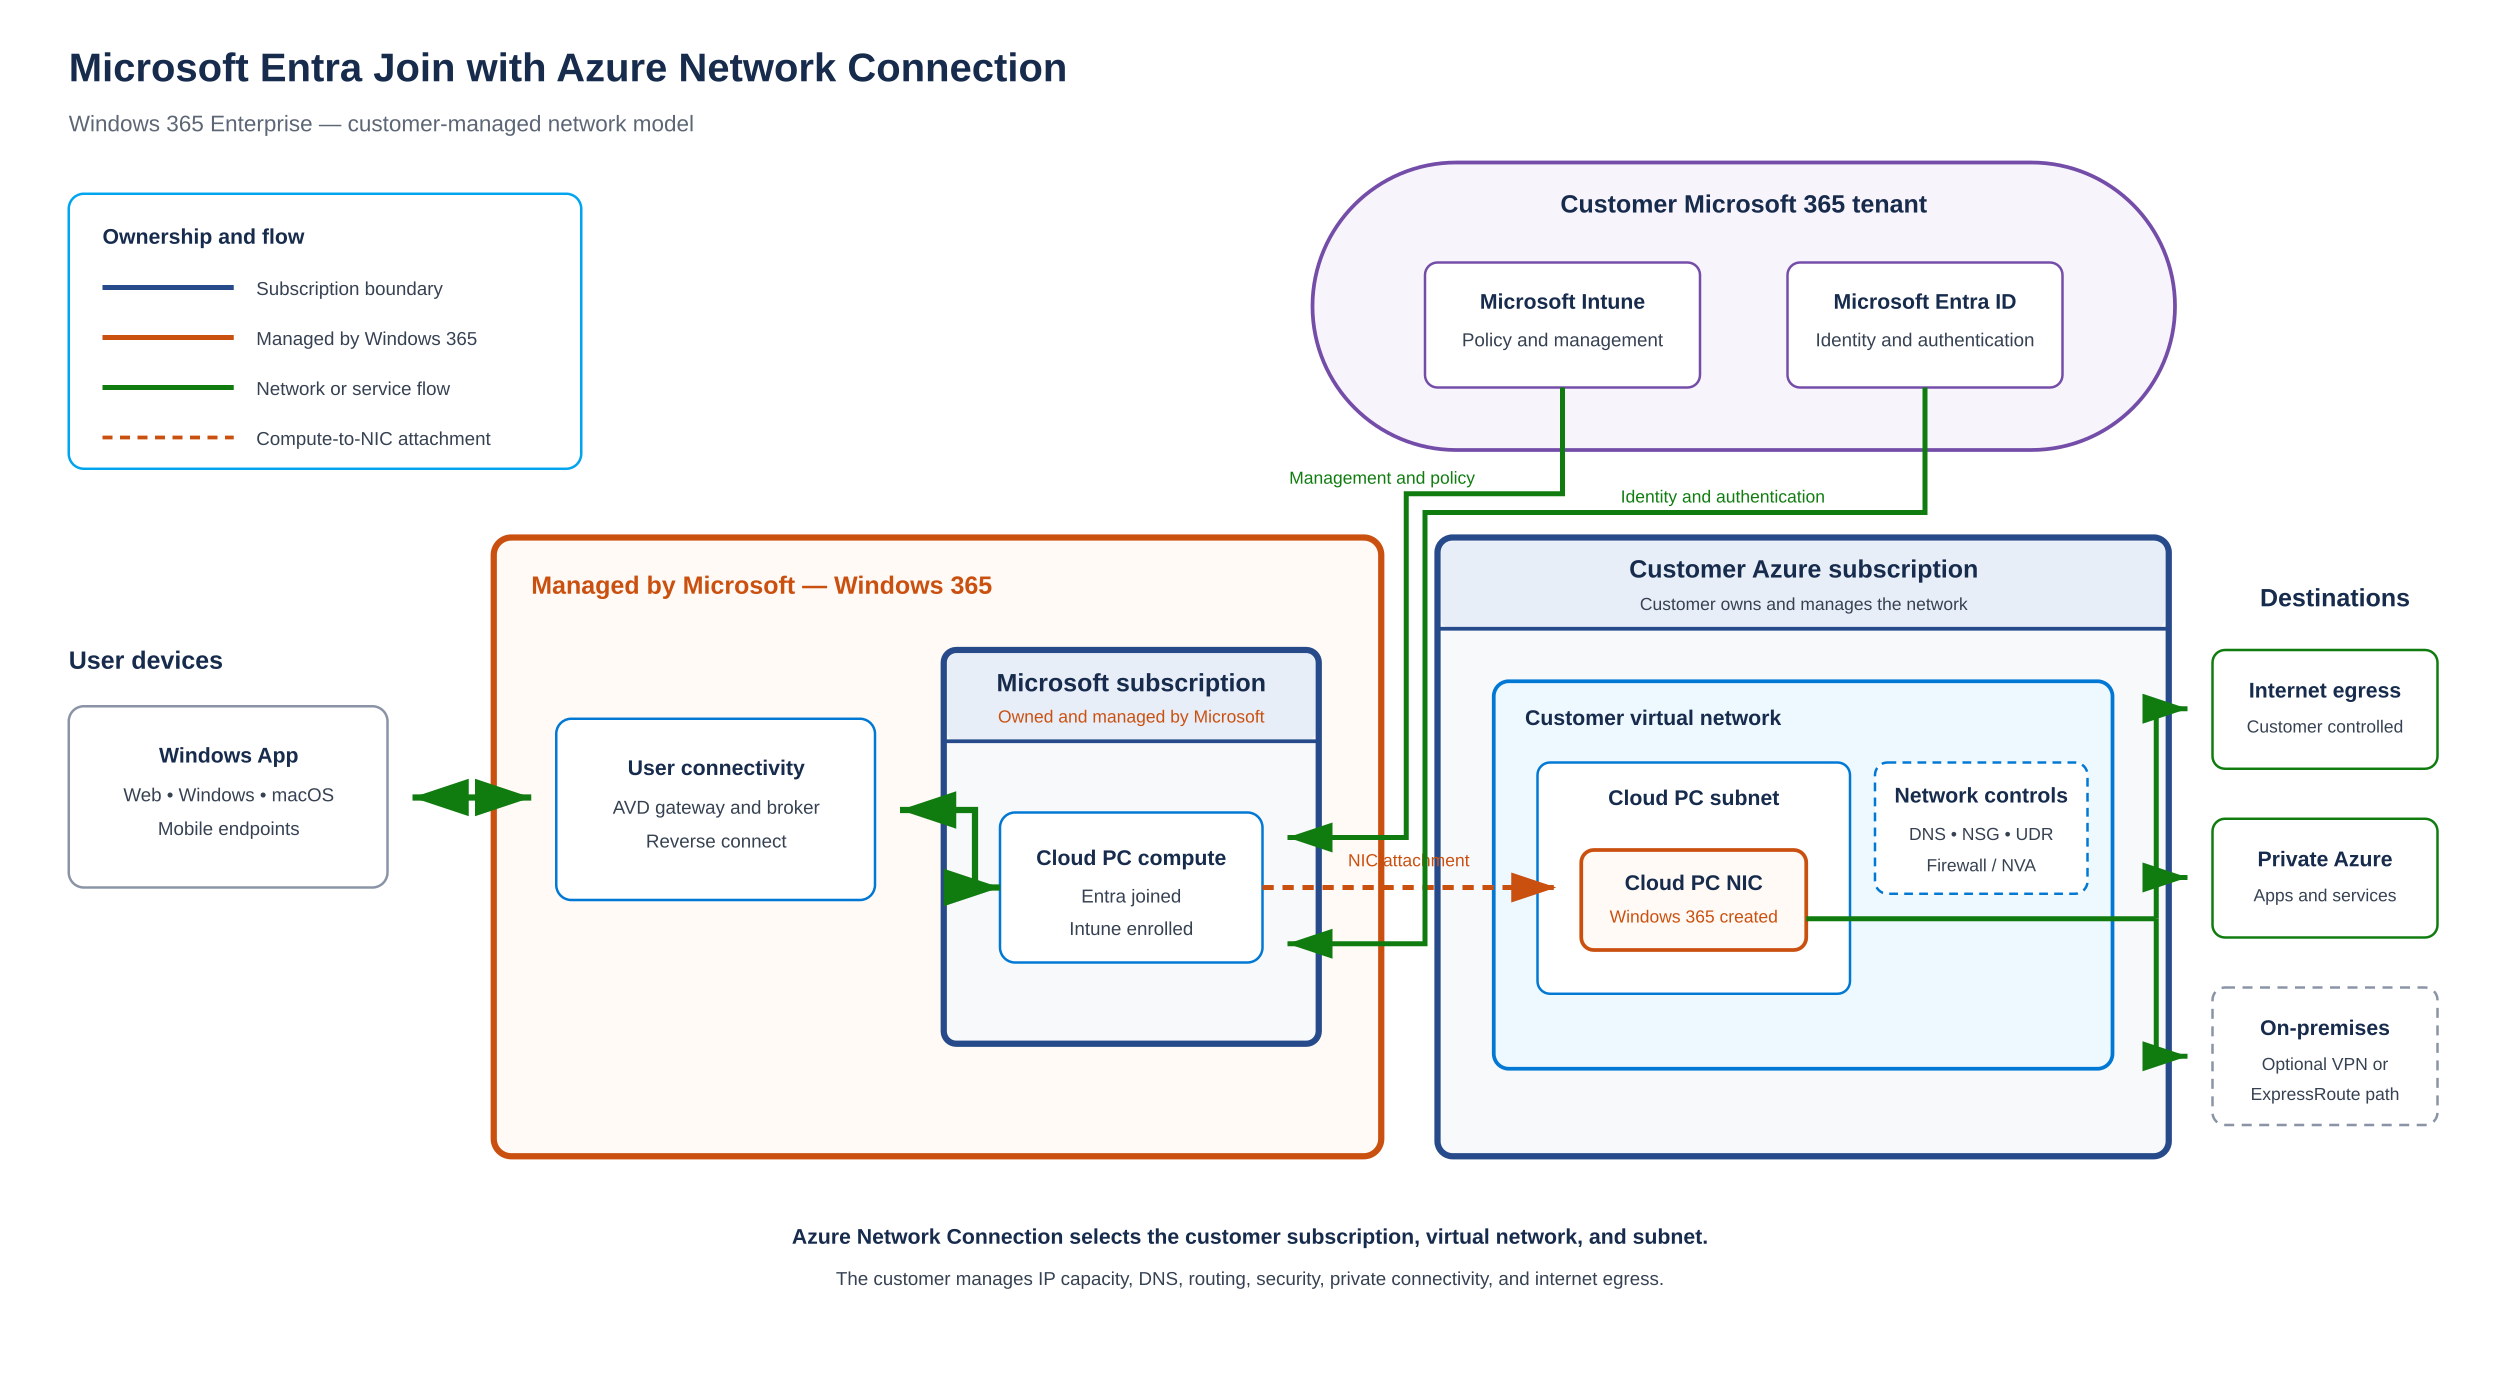
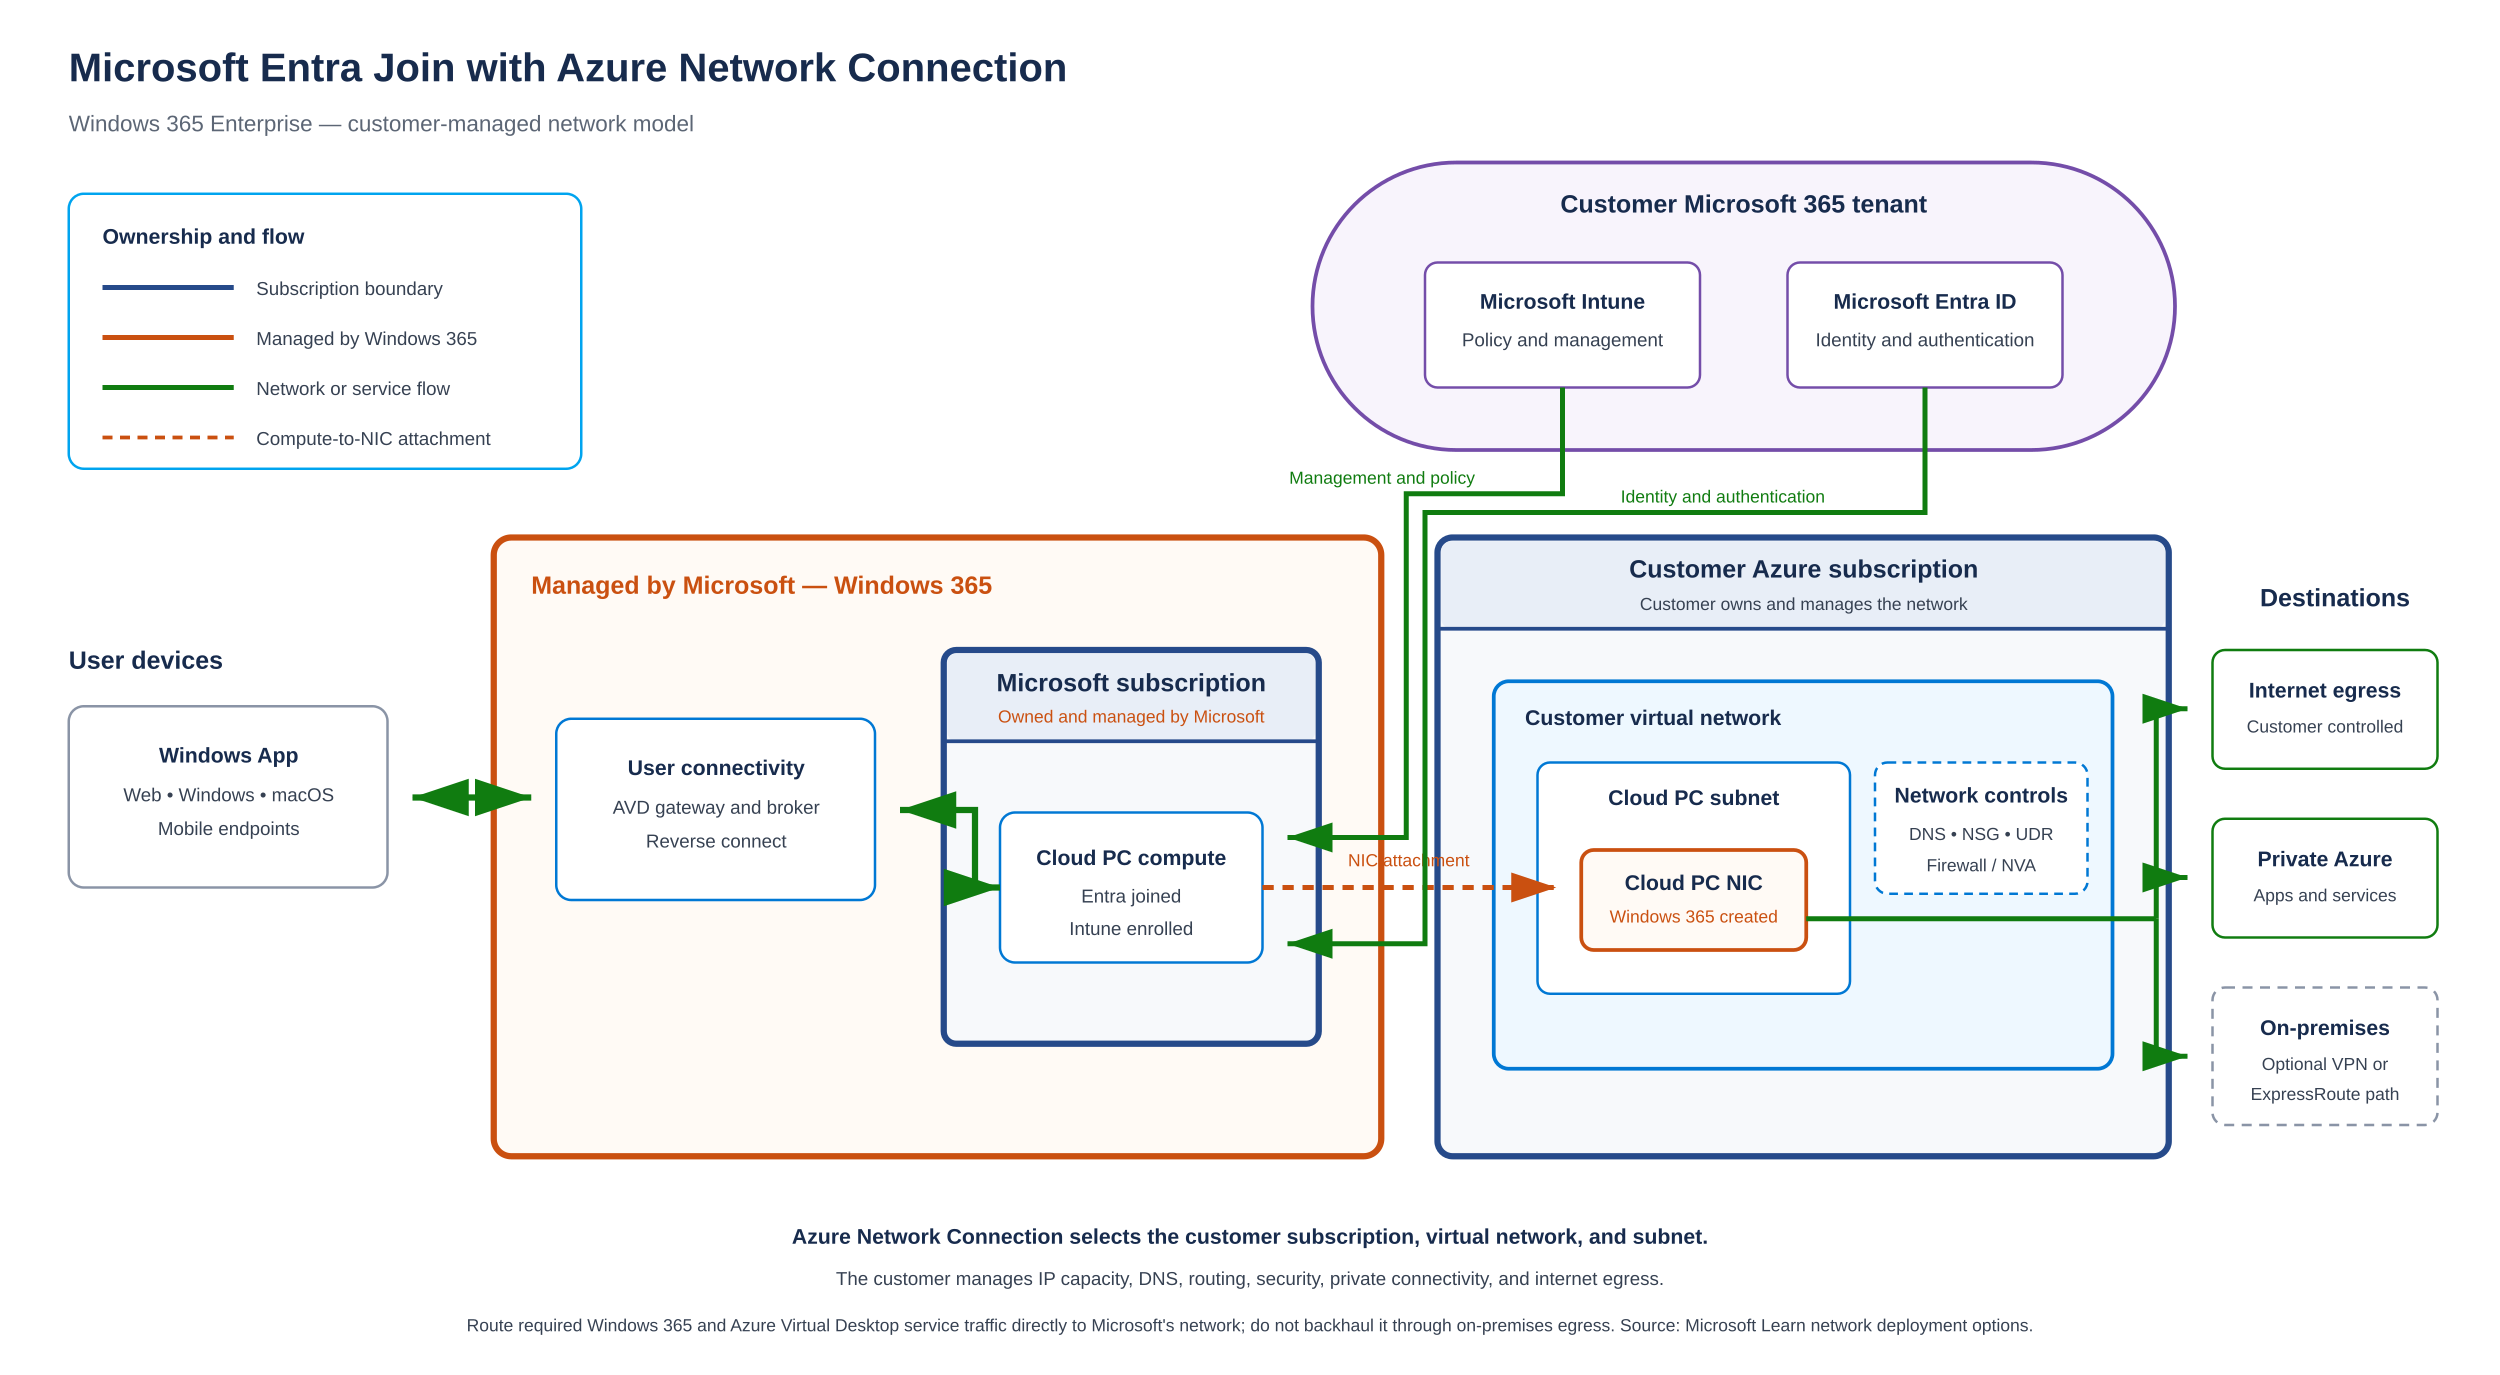
<svg xmlns="http://www.w3.org/2000/svg" width="2000" height="1100" viewBox="0 0 2000 1100">
  <defs>
    <marker id="greenArrow" markerWidth="10" markerHeight="10" refX="9" refY="3" orient="auto-start-reverse">
      <path d="M0 0v6l9-3z" fill="#107c10" />
    </marker>
    <marker id="orangeArrow" markerWidth="10" markerHeight="10" refX="9" refY="3" orient="auto">
      <path d="M0 0v6l9-3z" fill="#ca5010" />
    </marker>
    <style>.t{font-family:'Segoe UI',Arial,sans-serif;fill:#172b4d}.h{font-size:32px;font-weight:700}.sub{font-size:18px;fill:#5c6675}.zh{font-size:20px;font-weight:700}.ct{font-size:17px;font-weight:700}.b{font-size:15px;fill:#364152}.sm{font-size:14px;fill:#364152}.green{fill:#107c10}.orange{fill:#ca5010}</style>
  </defs>
  <rect width="2000" height="1100" fill="#fff" />
  <text x="55" y="65" class="t h">Microsoft Entra Join with Azure Network Connection</text>
  <text x="55" y="105" class="t sub">Windows 365 Enterprise — customer-managed network model</text>
  <g>
    <rect x="55" y="155" width="410" height="220" rx="12" fill="#fff" stroke="#00a4ef" stroke-width="2" />
    <text x="82" y="195" class="t ct">Ownership and flow</text>
    <path d="M82 230h105" stroke="#264a8a" stroke-width="4" />
    <text x="205" y="236" class="t b">Subscription boundary</text>
    <path d="M82 270h105" stroke="#ca5010" stroke-width="4" />
    <text x="205" y="276" class="t b">Managed by Windows 365</text>
    <path d="M82 310h105" stroke="#107c10" stroke-width="4" />
    <text x="205" y="316" class="t b">Network or service flow</text>
    <path d="M82 350h105" stroke="#ca5010" stroke-width="3" stroke-dasharray="8 6" />
    <text x="205" y="356" class="t b">Compute-to-NIC attachment</text>
  </g>
  <g>
    <rect x="1050" y="130" width="690" height="230" rx="115" fill="#f8f4fc" stroke="#744da9" stroke-width="3" />
    <text x="1395" y="170" text-anchor="middle" class="t zh">Customer Microsoft 365 tenant</text>
    <rect x="1140" y="210" width="220" height="100" rx="10" fill="#fff" stroke="#744da9" stroke-width="2" />
    <text x="1250" y="247" text-anchor="middle" class="t ct">Microsoft Intune</text>
    <text x="1250" y="277" text-anchor="middle" class="t b">Policy and management</text>
    <rect x="1430" y="210" width="220" height="100" rx="10" fill="#fff" stroke="#744da9" stroke-width="2" />
    <text x="1540" y="247" text-anchor="middle" class="t ct">Microsoft Entra ID</text>
    <text x="1540" y="277" text-anchor="middle" class="t b">Identity and authentication</text>
  </g>
  <text x="55" y="535" class="t zh">User devices</text>
  <rect x="55" y="565" width="255" height="145" rx="12" fill="#fff" stroke="#8a94a6" stroke-width="2" />
  <text x="183" y="610" text-anchor="middle" class="t ct">Windows App</text>
  <text x="183" y="641" text-anchor="middle" class="t b">Web • Windows • macOS</text>
  <text x="183" y="668" text-anchor="middle" class="t b">Mobile endpoints</text>
  <g>
    <rect x="395" y="430" width="710" height="495" rx="14" fill="#fffaf5" stroke="#ca5010" stroke-width="5" />
    <text x="425" y="475" class="t zh orange">Managed by Microsoft — Windows 365</text>
    <rect x="445" y="575" width="255" height="145" rx="12" fill="#fff" stroke="#0078d4" stroke-width="2" />
    <text x="573" y="620" text-anchor="middle" class="t ct">User connectivity</text>
    <text x="573" y="651" text-anchor="middle" class="t b">AVD gateway and broker</text>
    <text x="573" y="678" text-anchor="middle" class="t b">Reverse connect</text>
    <rect x="755" y="520" width="300" height="315" rx="10" fill="#f7f9fb" stroke="#264a8a" stroke-width="5" />
    <rect x="758" y="523" width="294" height="70" rx="7" fill="#e8eef7" />
    <path d="M755 593h300" stroke="#264a8a" stroke-width="3" />
    <text x="905" y="553" text-anchor="middle" class="t zh">Microsoft subscription</text>
    <text x="905" y="578" text-anchor="middle" class="t sm orange">Owned and managed by Microsoft</text>
    <rect x="800" y="650" width="210" height="120" rx="12" fill="#fff" stroke="#0078d4" stroke-width="2" />
    <text x="905" y="692" text-anchor="middle" class="t ct">Cloud PC compute</text>
    <text x="905" y="722" text-anchor="middle" class="t b">Entra joined</text>
    <text x="905" y="748" text-anchor="middle" class="t b">Intune enrolled</text>
  </g>
  <g>
    <rect x="1150" y="430" width="585" height="495" rx="12" fill="#f7f9fb" stroke="#264a8a" stroke-width="5" />
    <rect x="1153" y="433" width="579" height="70" rx="8" fill="#e8eef7" />
    <path d="M1150 503h585" stroke="#264a8a" stroke-width="3" />
    <text x="1443" y="462" text-anchor="middle" class="t zh">Customer Azure subscription</text>
    <text x="1443" y="488" text-anchor="middle" class="t sm">Customer owns and manages the network</text>
    <rect x="1195" y="545" width="495" height="310" rx="12" fill="#eef8ff" stroke="#0078d4" stroke-width="3" />
    <text x="1220" y="580" class="t ct">Customer virtual network</text>
    <rect x="1230" y="610" width="250" height="185" rx="10" fill="#fff" stroke="#0078d4" stroke-width="2" />
    <text x="1355" y="644" text-anchor="middle" class="t ct">Cloud PC subnet</text>
    <rect x="1265" y="680" width="180" height="80" rx="10" fill="#fffaf5" stroke="#ca5010" stroke-width="3" />
    <text x="1355" y="712" text-anchor="middle" class="t ct">Cloud PC NIC</text>
    <text x="1355" y="738" text-anchor="middle" class="t sm orange">Windows 365 created</text>
    <rect x="1500" y="610" width="170" height="105" rx="10" fill="#fff" stroke="#0078d4" stroke-width="2" stroke-dasharray="7 5" />
    <text x="1585" y="642" text-anchor="middle" class="t ct">Network controls</text>
    <text x="1585" y="672" text-anchor="middle" class="t sm">DNS • NSG • UDR</text>
    <text x="1585" y="697" text-anchor="middle" class="t sm">Firewall / NVA</text>
  </g>
  <g>
    <text x="1868" y="485" text-anchor="middle" class="t zh">Destinations</text>
    <rect x="1770" y="520" width="180" height="95" rx="10" fill="#fff" stroke="#107c10" stroke-width="2" />
    <text x="1860" y="558" text-anchor="middle" class="t ct">Internet egress</text>
    <text x="1860" y="586" text-anchor="middle" class="t sm">Customer controlled</text>
    <rect x="1770" y="655" width="180" height="95" rx="10" fill="#fff" stroke="#107c10" stroke-width="2" />
    <text x="1860" y="693" text-anchor="middle" class="t ct">Private Azure</text>
    <text x="1860" y="721" text-anchor="middle" class="t sm">Apps and services</text>
    <rect x="1770" y="790" width="180" height="110" rx="10" fill="#fff" stroke="#8a94a6" stroke-width="2" stroke-dasharray="8 6" />
    <text x="1860" y="828" text-anchor="middle" class="t ct">On-premises</text>
    <text x="1860" y="856" text-anchor="middle" class="t sm">Optional VPN or</text>
    <text x="1860" y="880" text-anchor="middle" class="t sm">ExpressRoute path</text>
  </g>
  <path d="M330 638h95" stroke="#107c10" stroke-width="5" fill="none" marker-start="url(#greenArrow)" marker-end="url(#greenArrow)" />
  <path d="M720 648h60v62h20" stroke="#107c10" stroke-width="5" fill="none" marker-start="url(#greenArrow)" marker-end="url(#greenArrow)" />
  <path d="M1010 710h235" stroke="#ca5010" stroke-width="4" stroke-dasharray="9 7" fill="none" marker-end="url(#orangeArrow)" />
  <text x="1127" y="693" text-anchor="middle" class="t sm orange">NIC attachment</text>
  <path d="M1445 735h280" stroke="#107c10" stroke-width="4" fill="none" />
  <path d="M1725 735v-168h25" stroke="#107c10" stroke-width="4" fill="none" marker-end="url(#greenArrow)" />
  <path d="M1725 702h25" stroke="#107c10" stroke-width="4" fill="none" marker-end="url(#greenArrow)" />
  <path d="M1725 735v110h25" stroke="#107c10" stroke-width="4" fill="none" marker-end="url(#greenArrow)" />
  <path d="M1250 310v85h-125v275h-95" stroke="#107c10" stroke-width="4" fill="none" marker-end="url(#greenArrow)" />
  <text x="1180" y="387" text-anchor="end" class="t sm green">Management and policy</text>
  <path d="M1540 310v100h-400v345h-110" stroke="#107c10" stroke-width="4" fill="none" marker-end="url(#greenArrow)" />
  <text x="1460" y="402" text-anchor="end" class="t sm green">Identity and authentication</text>
  <text x="1000" y="995" text-anchor="middle" class="t ct">Azure Network Connection selects the customer subscription, virtual network, and subnet.</text>
  <text x="1000" y="1028" text-anchor="middle" class="t b">The customer manages IP capacity, DNS, routing, security, private connectivity, and internet egress.</text>
+   <text x="1000" y="1065" text-anchor="middle" class="t sm">Route required Windows 365 and Azure Virtual Desktop service traffic directly to Microsoft's network; do not backhaul it through on-premises egress. Source: Microsoft Learn network deployment options.</text>
</svg>
